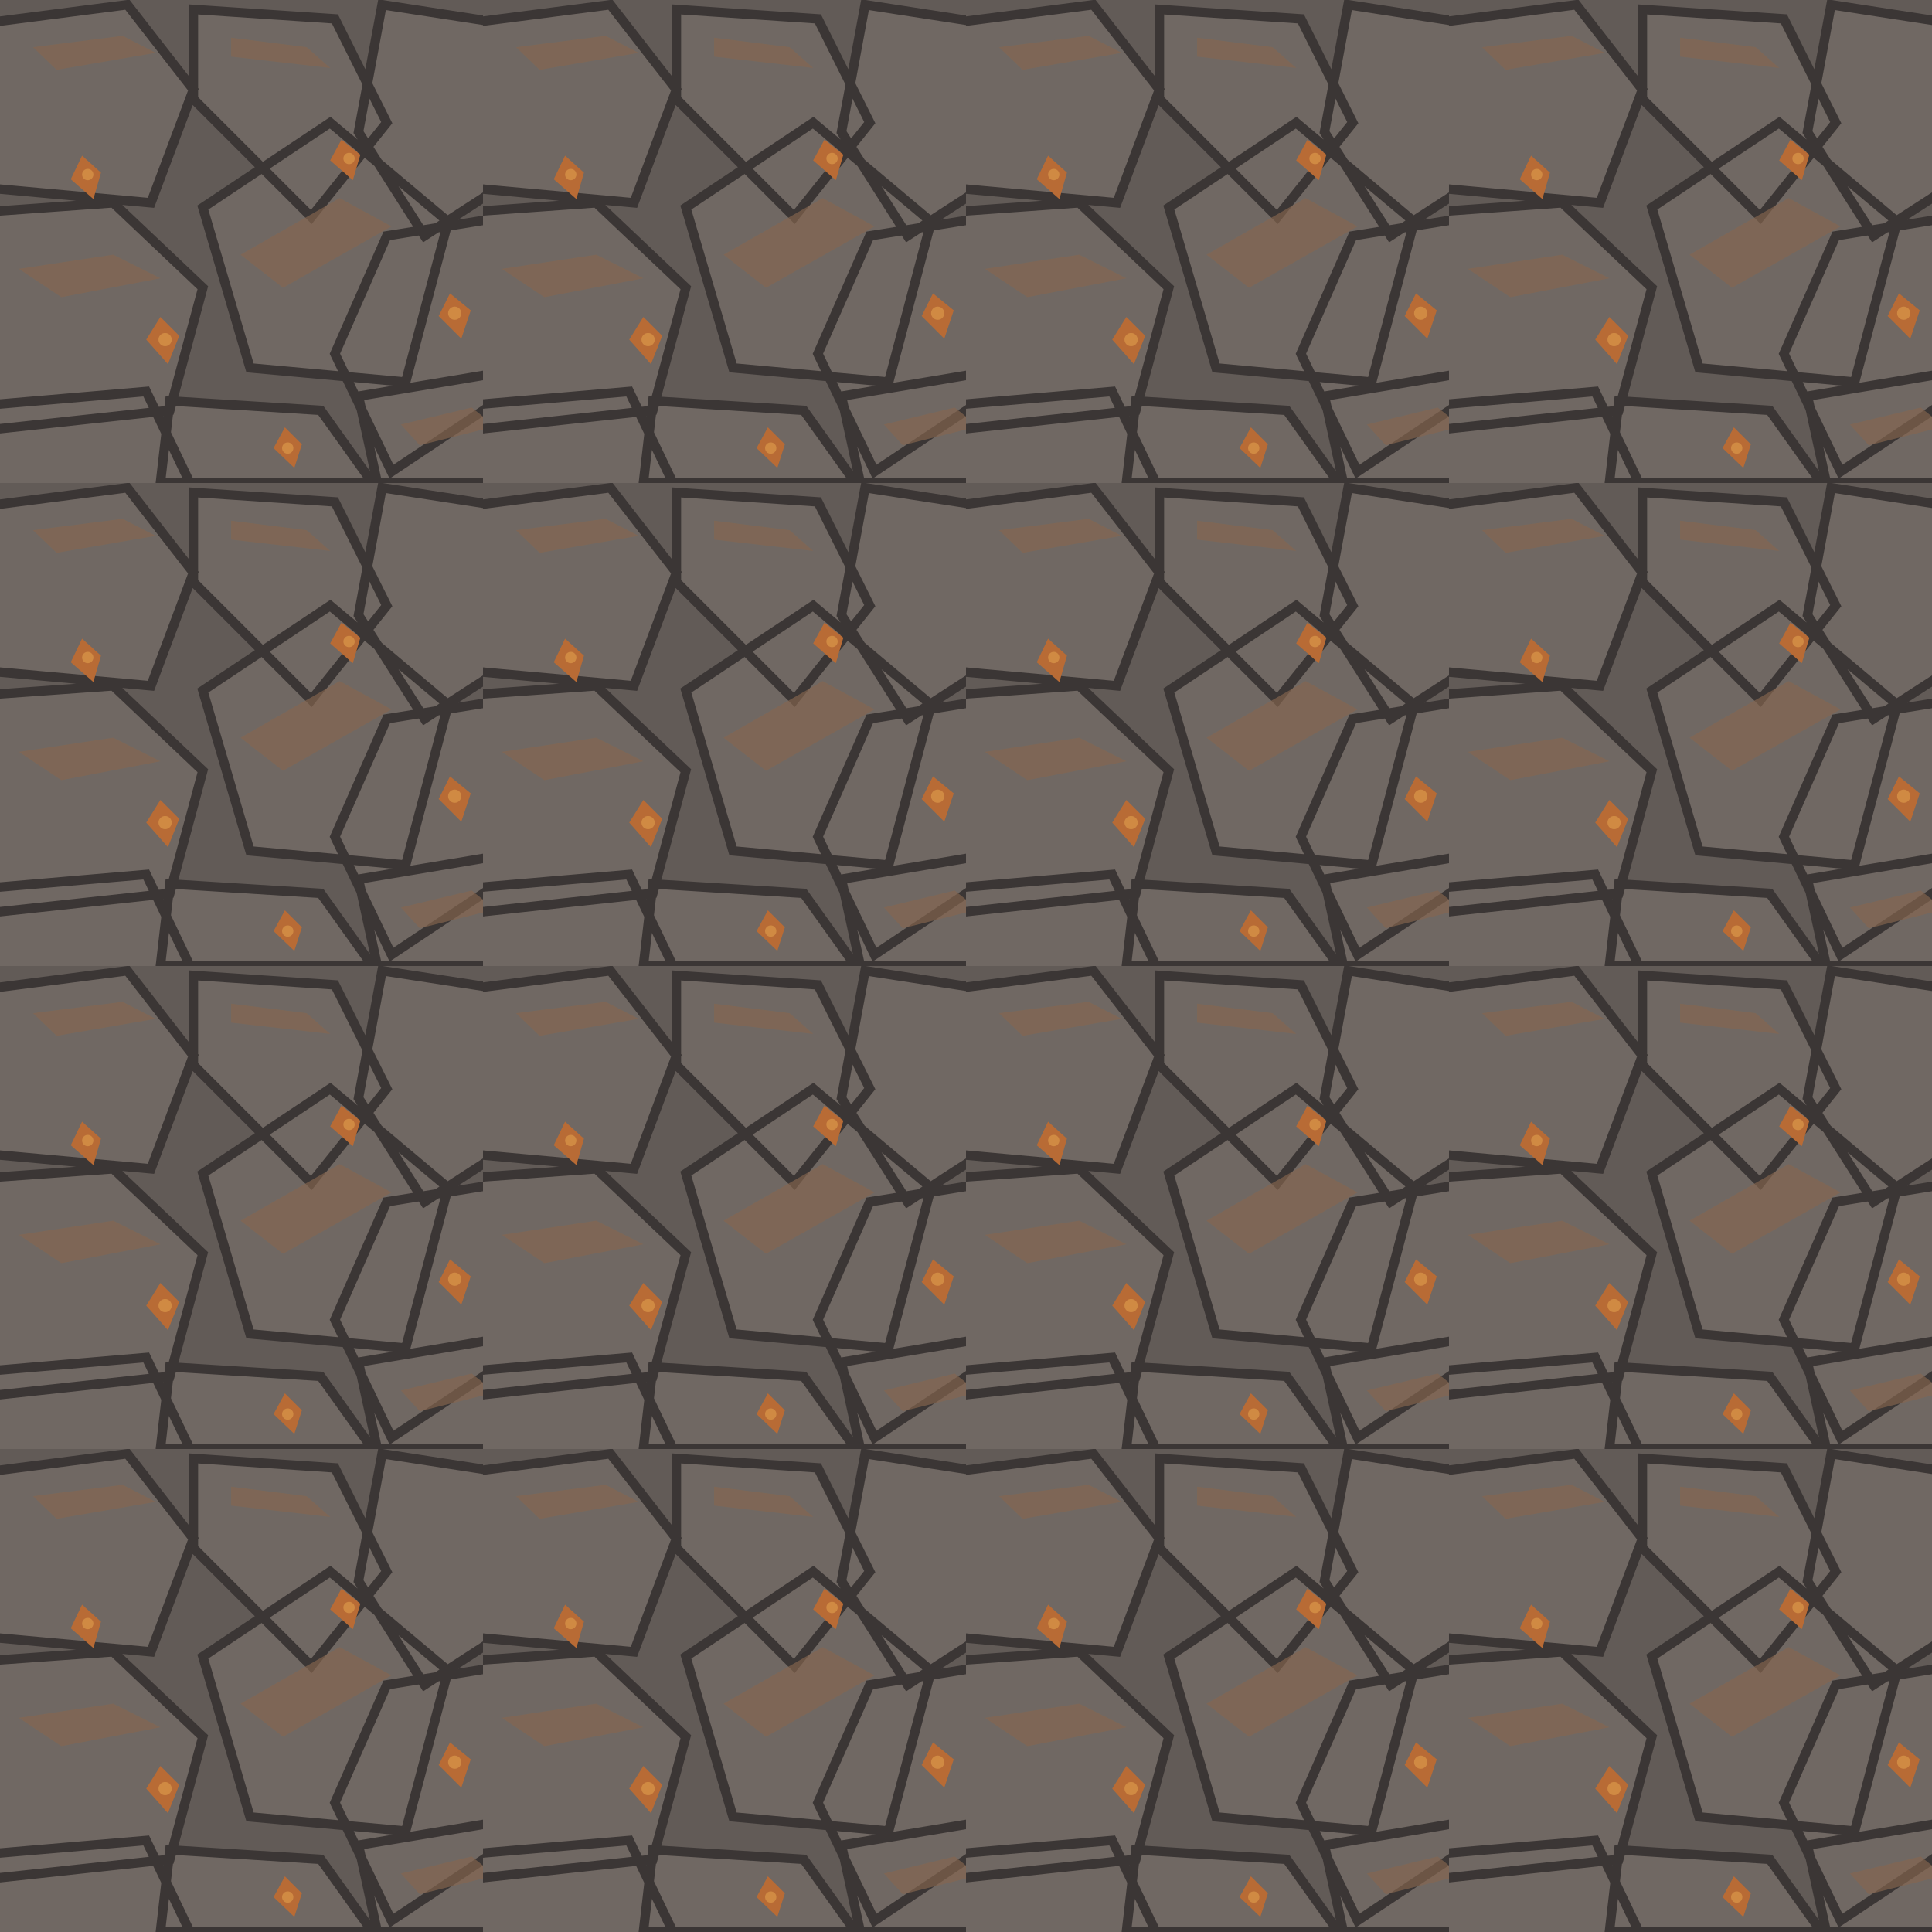
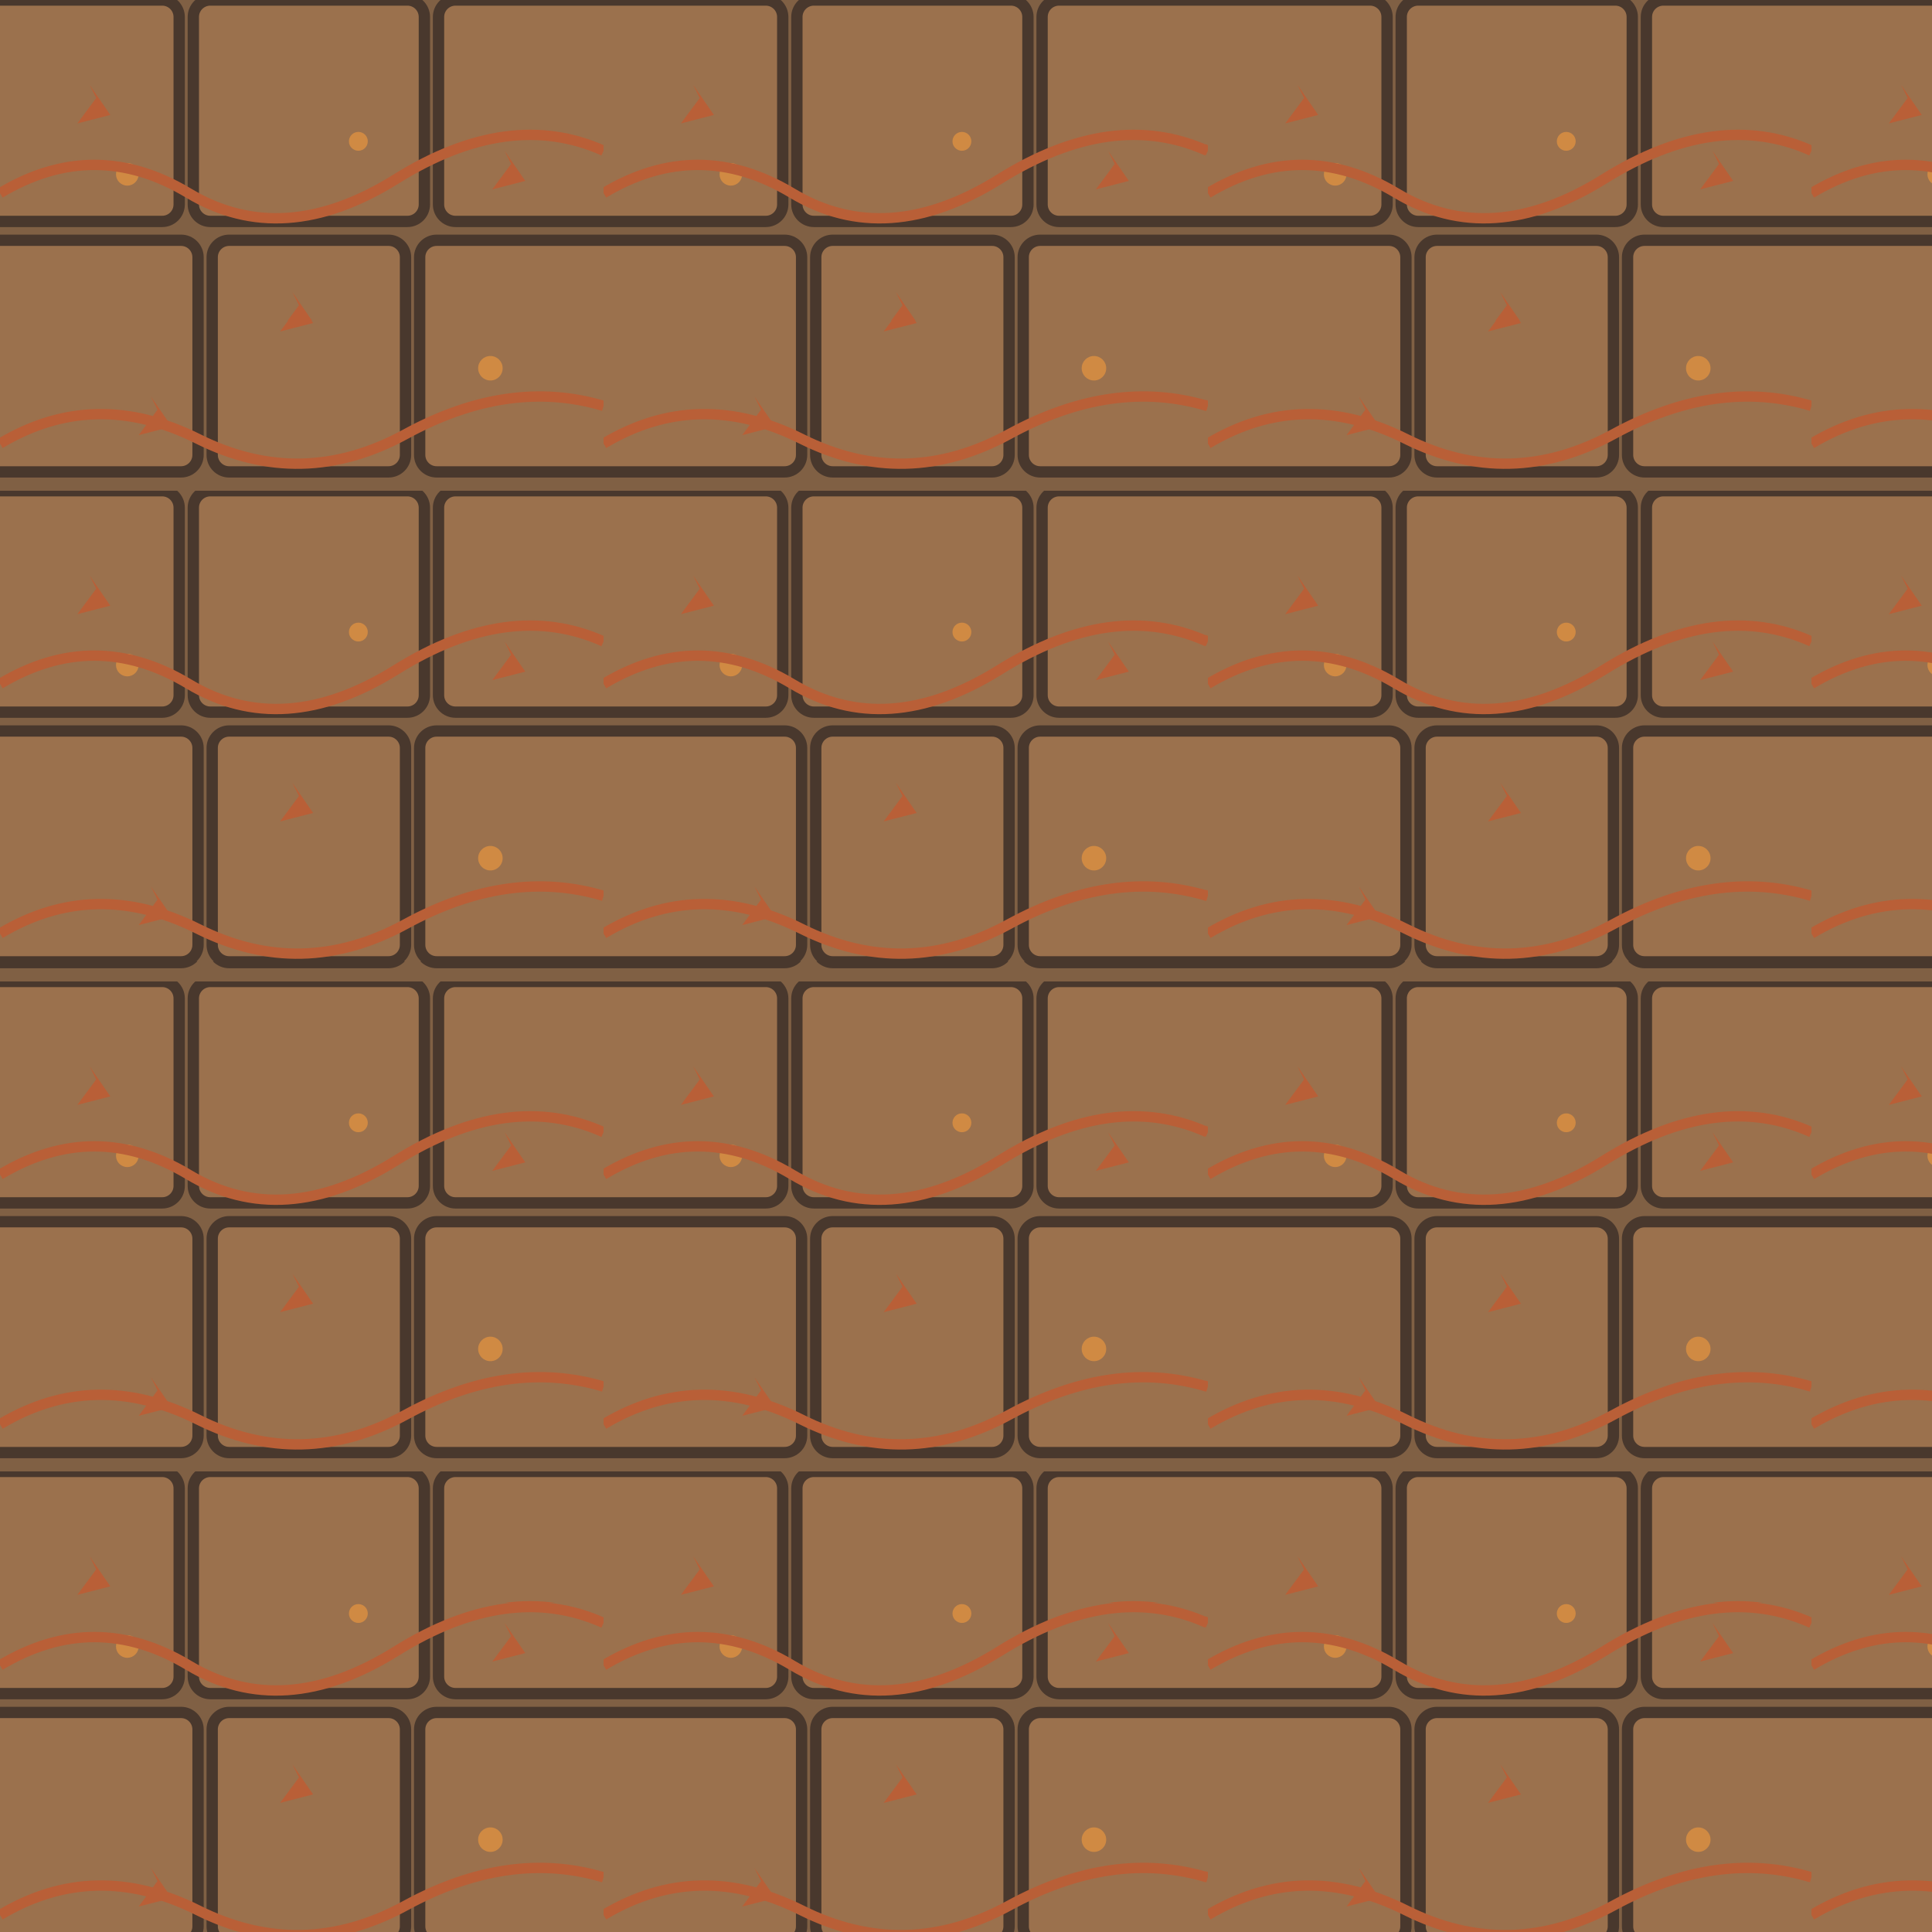
<svg xmlns="http://www.w3.org/2000/svg" width="2048" height="2048">
  <defs>
-     <pattern id="p" width="512" height="512" patternUnits="userSpaceOnUse">
-       <rect width="512" height="512" fill="#625b57" />
-       <g fill="#706863" stroke="#3b3635" stroke-width="10">
-         <path d="M-20 25l155-20 70 90-45 120-165-15zM205 10l150 10 55 110-80 100-125-125zM405 5l130 20v170l-85 55-70-110zM-20 225l140-10 95 90-35 130-185 20zM215 220l135-90 125 105-45 170-165-15zM410 250l125-20v190l-120 80-60-125zM-20 430l175-15 55 115H-20zM180 425l160 10 55 77H170zM380 420l150-25v117H400z" />
+     <pattern id="p" width="640" height="520" patternUnits="userSpaceOnUse">
+       <rect width="640" height="520" fill="#806044" />
+       <g fill="#9b714d" stroke="#49382d" stroke-width="12">
+         <rect x="-30" y="0" width="220" height="235" rx="18" />
+         <rect x="205" y="0" width="245" height="235" rx="18" />
+         <rect x="465" y="0" width="210" height="235" rx="18" />
+         <rect x="-80" y="255" width="290" height="245" rx="18" />
+         <rect x="225" y="255" width="205" height="245" rx="18" />
+         <rect x="445" y="255" width="250" height="245" rx="18" />
      </g>
-       <g fill="#86664e" opacity=".65">
-         <path d="M35 50l95-12 35 18-105 18zM245 40l80 10 25 22-105-12zM20 285l100-15 50 25-105 20zM255 270l105-60 55 30-115 65zM425 450l75-18 25 20-80 20z" />
-       </g>
-       <g fill="#b86b35">
-         <path d="M75 190l12-25 20 18-8 28zM155 360l15-24 20 20-12 30zM350 170l12-22 20 16-8 27zM465 335l12-24 22 18-10 30zM290 475l12-22 18 18-8 25z" />
+       <g fill="#b95f37">
+         <path d="M95 90l22 32-35 9 20-27Z" />
+         <path d="M310 310l22 32-35 9 20-27Z" />
+         <path d="M535 160l22 32-35 9 20-27Z" />
+         <path d="M160 420l22 32-35 9 20-27Z" />
      </g>
      <g fill="#d08a43">
-         <circle cx="93" cy="185" r="6" />
-         <circle cx="175" cy="360" r="7" />
-         <circle cx="370" cy="168" r="6" />
-         <circle cx="482" cy="332" r="7" />
-         <circle cx="305" cy="475" r="6" />
+         <circle cx="135" cy="185" r="12" />
+         <circle cx="380" cy="150" r="10" />
+         <circle cx="520" cy="390" r="13" />
+       </g>
+       <g stroke="#b95f37" stroke-width="11" fill="none">
+         <path d="M0 470Q100 410 210 465T430 460T640 430" />
+         <path d="M0 205Q100 145 200 205T420 190T640 160" />
      </g>
    </pattern>
  </defs>
-   <rect width="2048" height="2048" fill="#625b57" />
  <rect width="2048" height="2048" fill="url(#p)" />
</svg>
